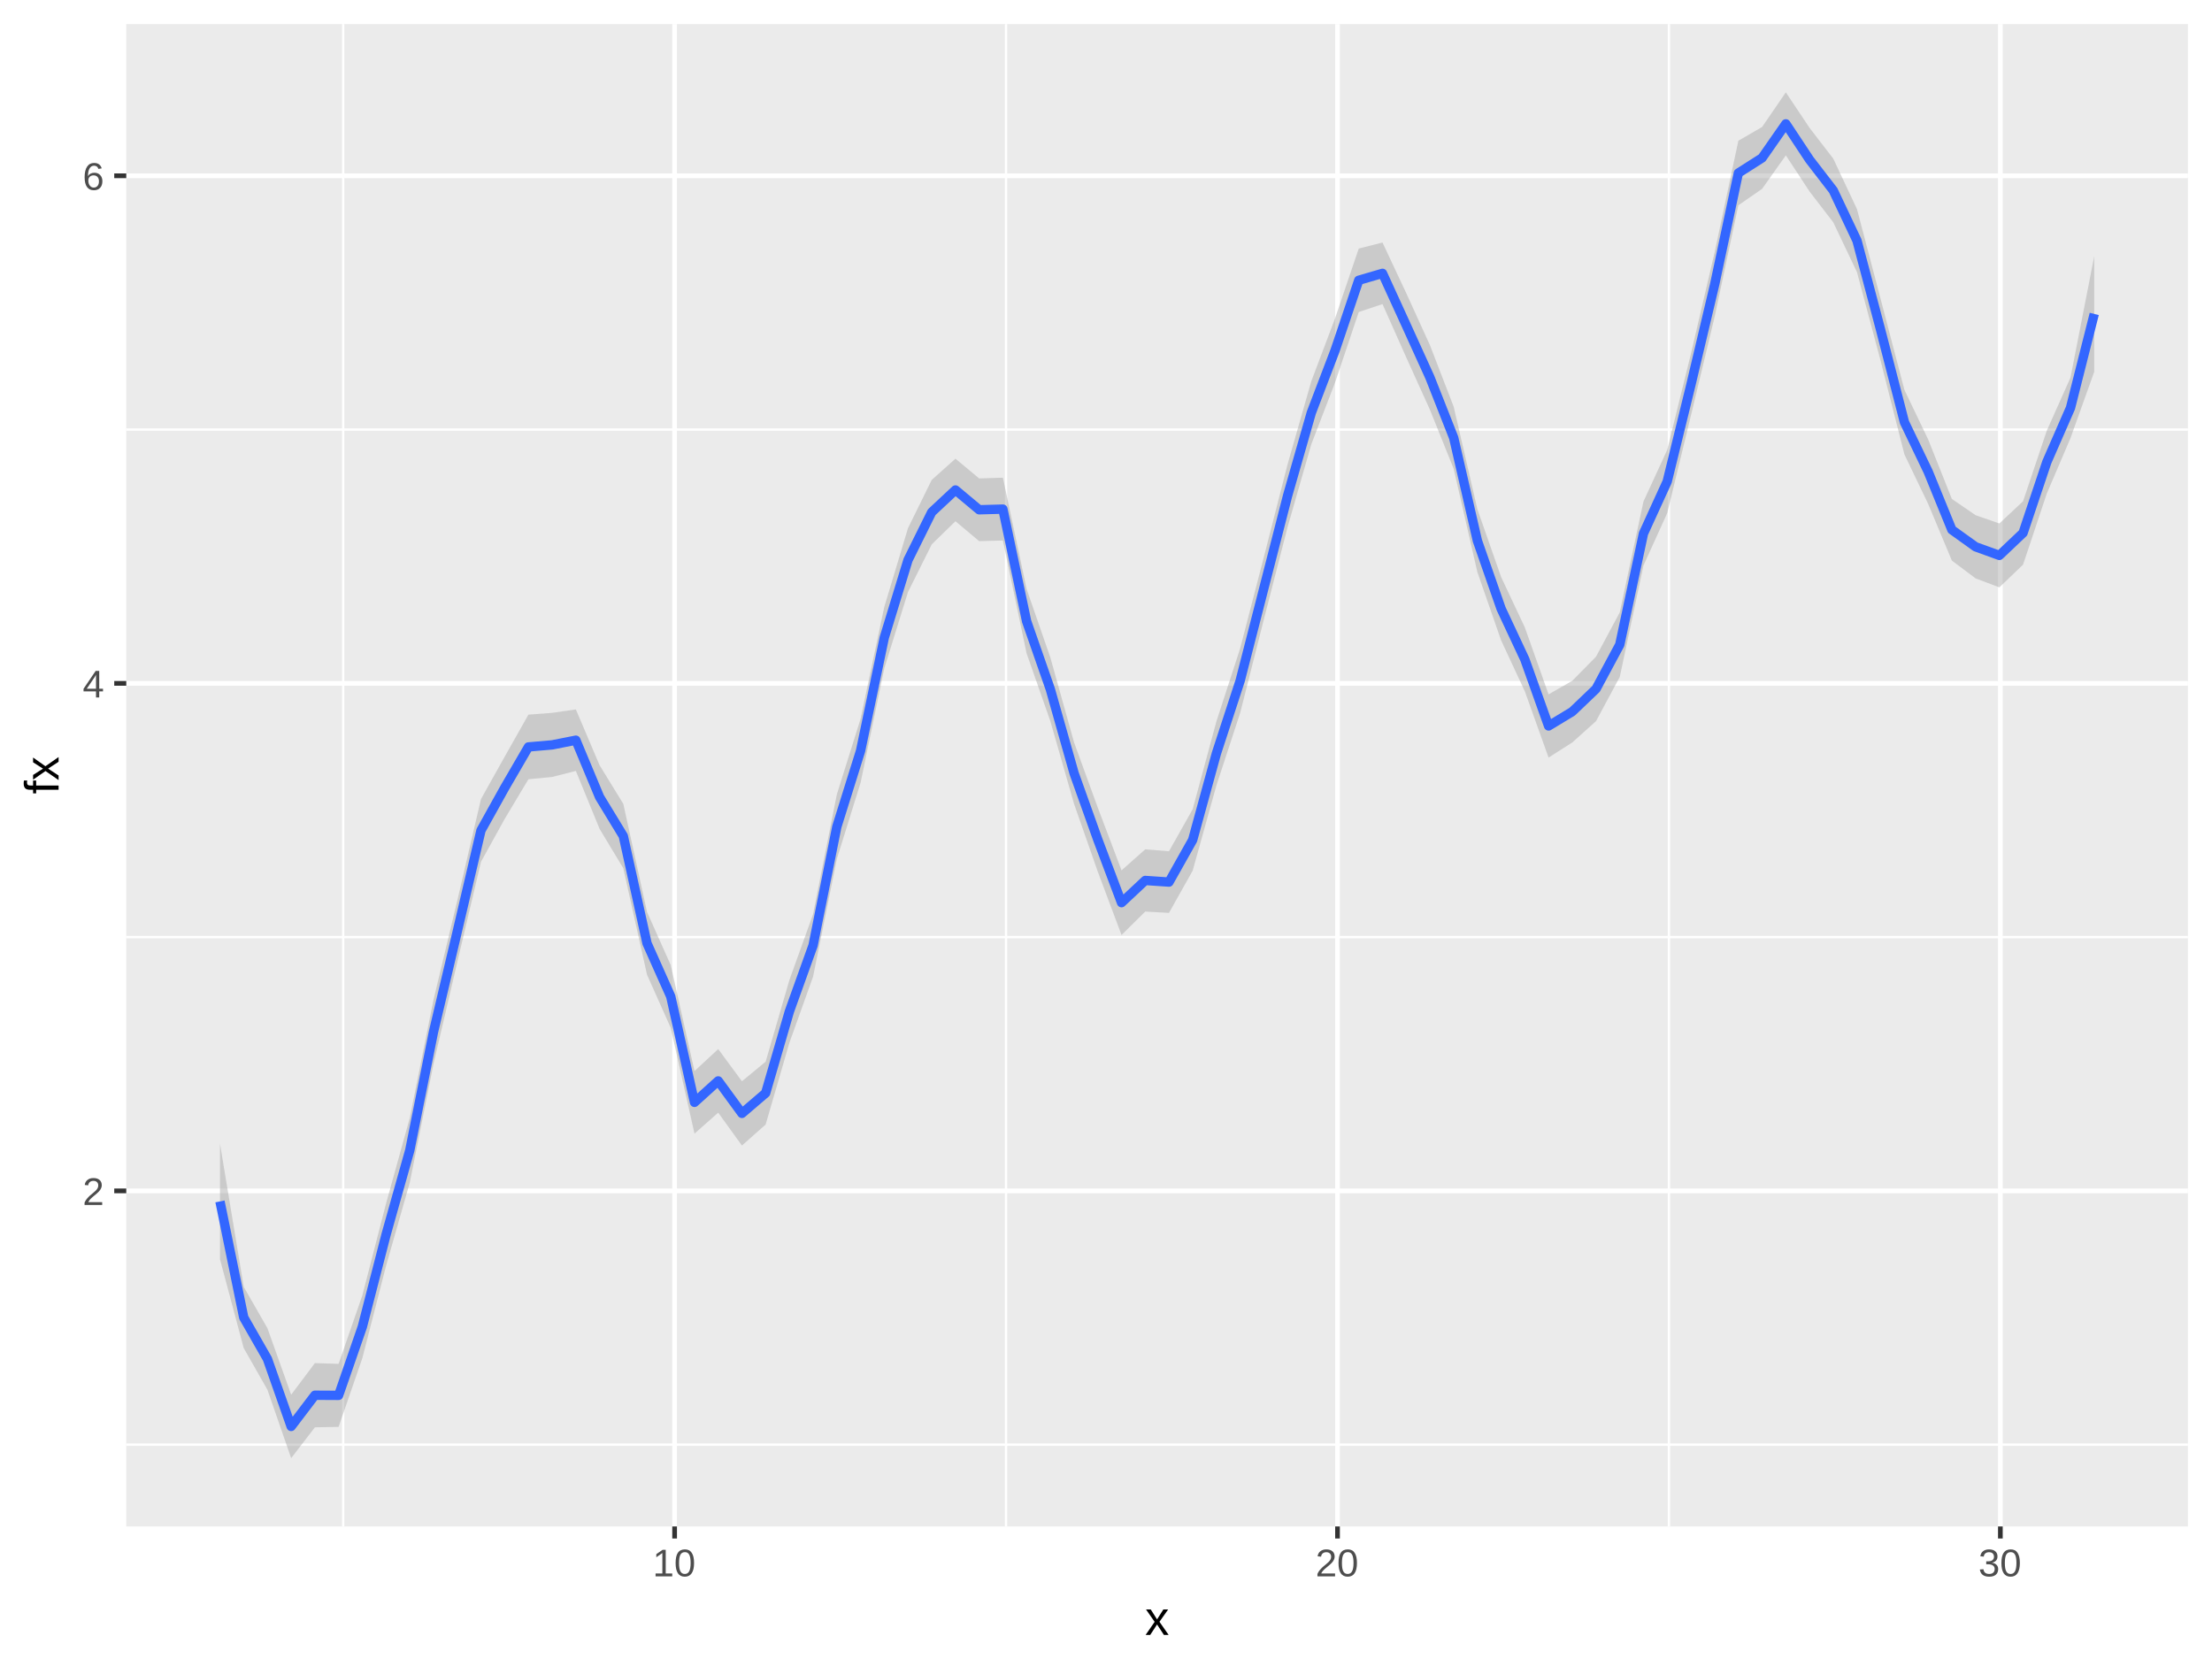
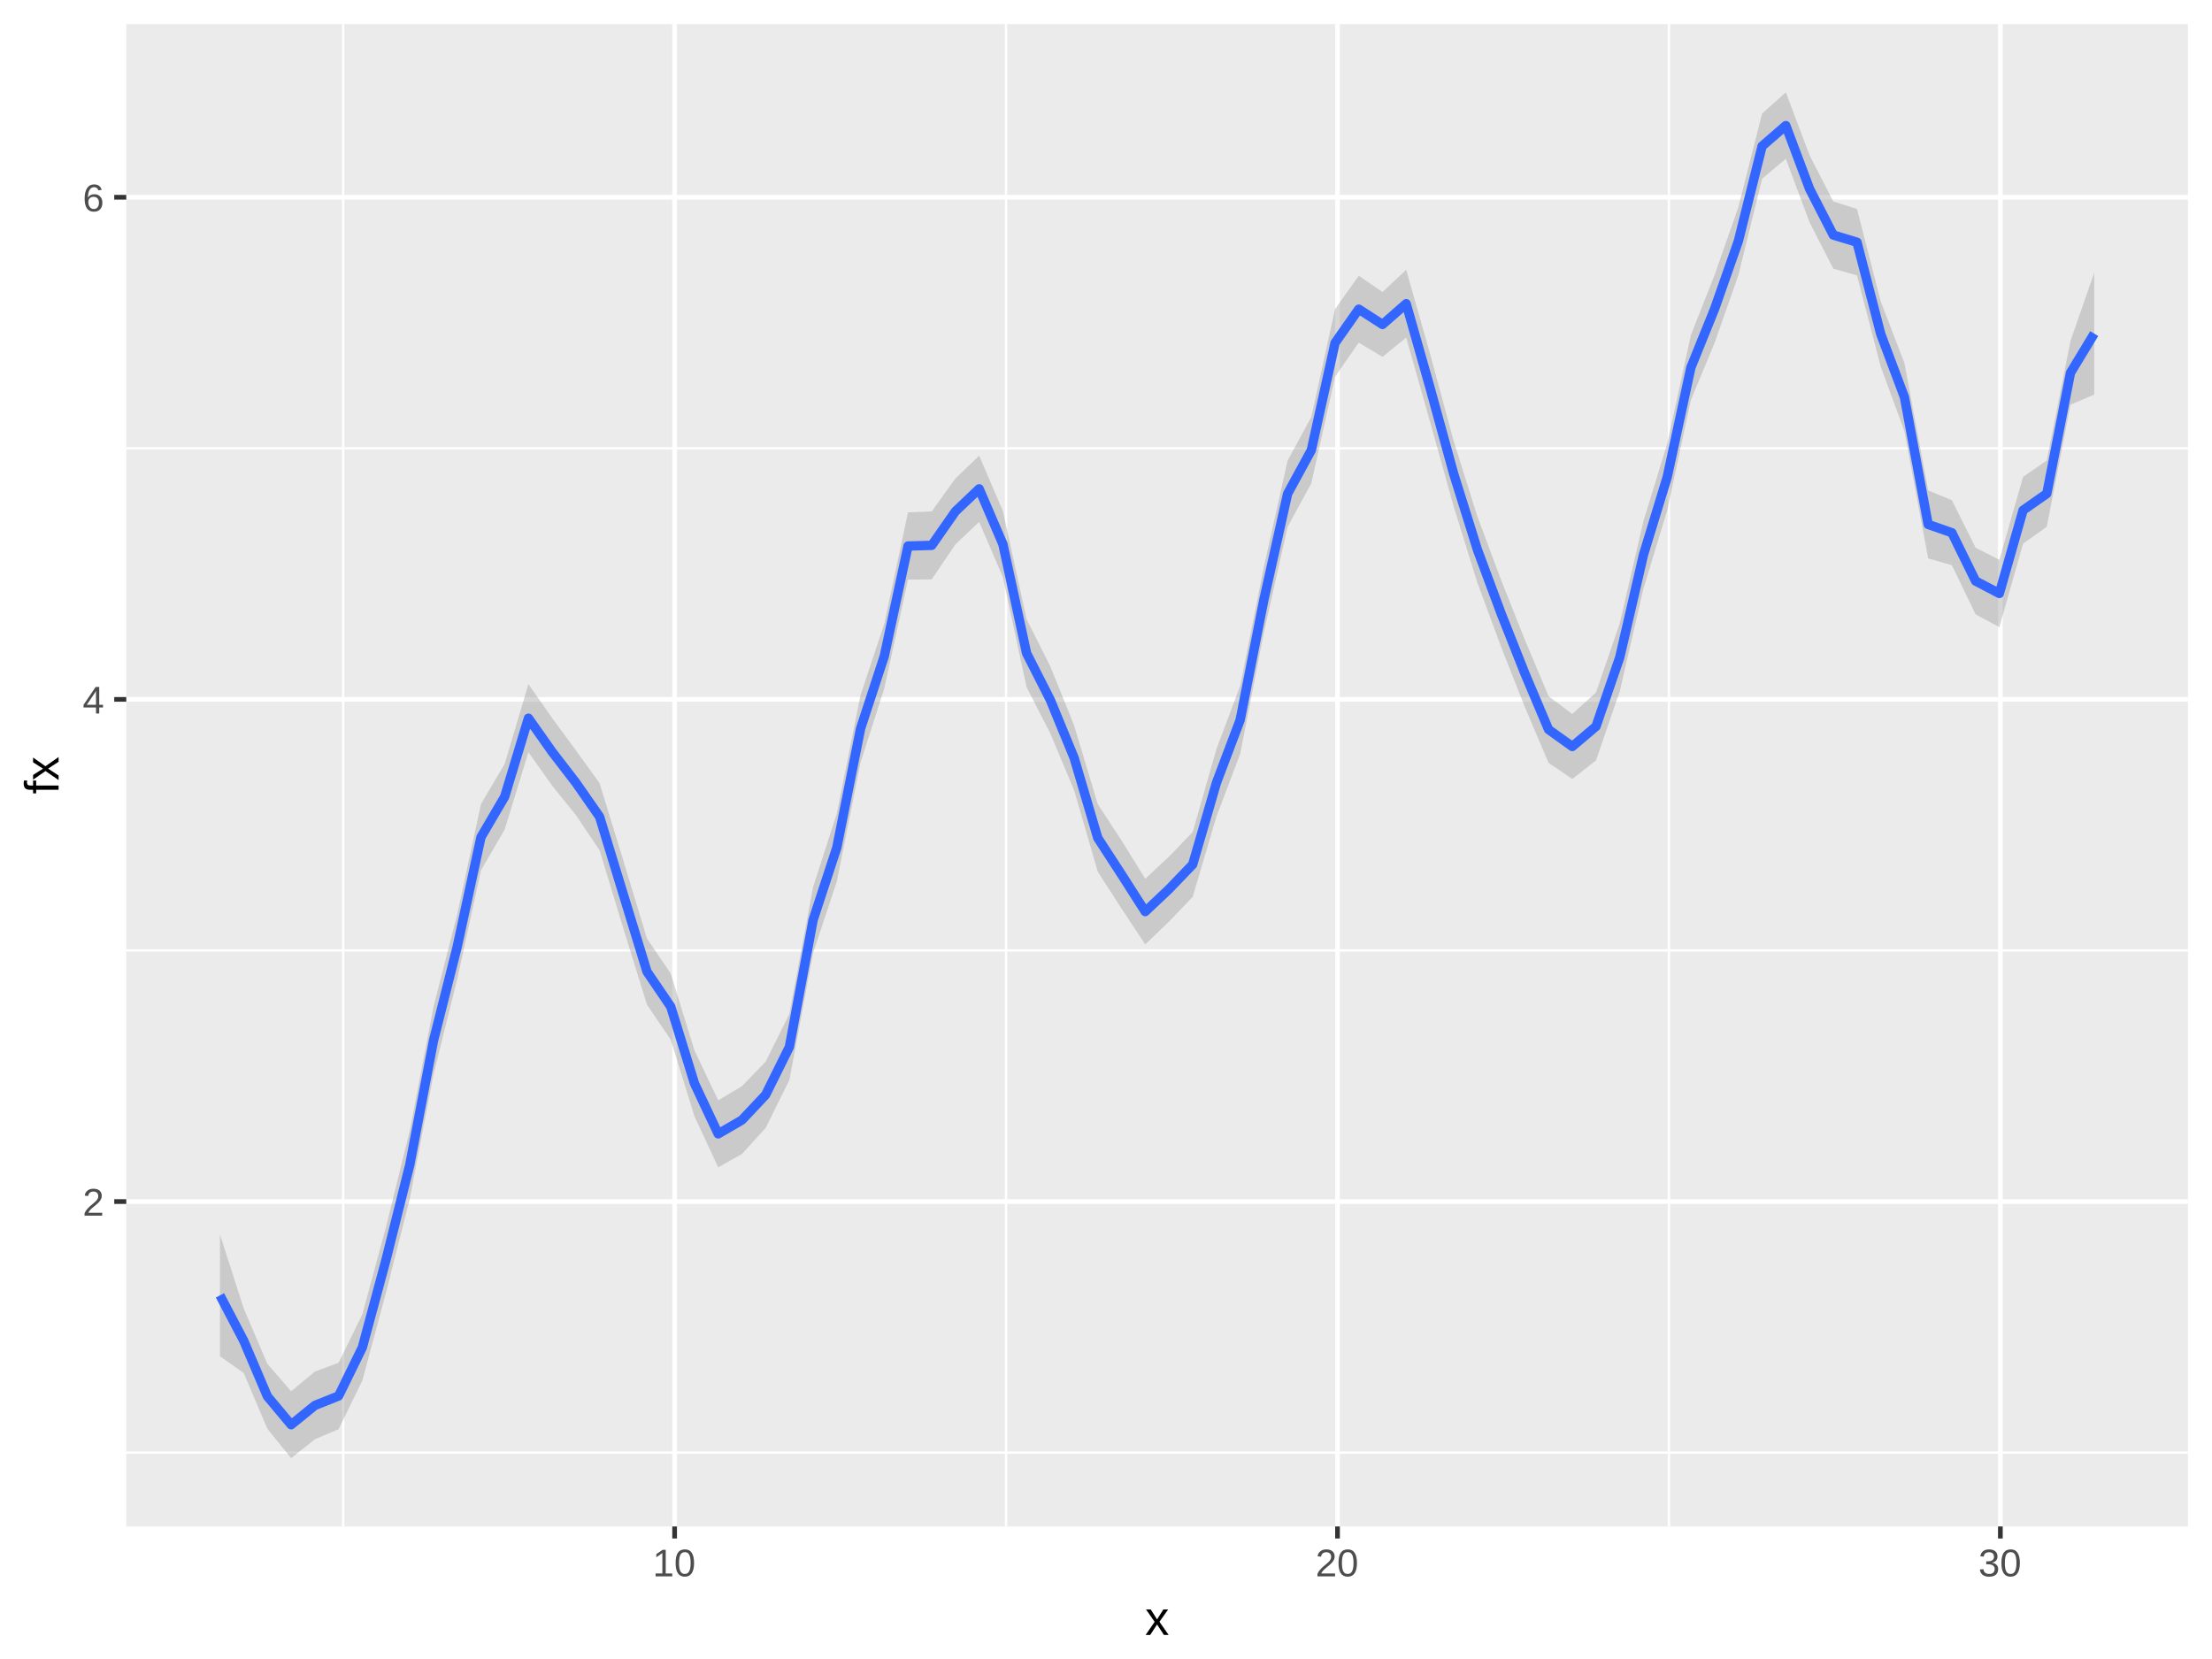
<svg xmlns="http://www.w3.org/2000/svg" viewBox="0 0 504.00 378.00">
  <defs>
    <style type="text/css">
    line, polyline, path, rect, circle {
      fill: none;
      stroke: #000000;
      stroke-linecap: round;
      stroke-linejoin: round;
      stroke-miterlimit: 10.00;
    }
  </style>
  </defs>
  <rect width="100%" height="100%" style="stroke: none; fill: #FFFFFF;" />
  <rect x="0.00" y="0.00" width="504.00" height="378.00" style="stroke-width: 1.07; stroke: #FFFFFF; fill: #FFFFFF;" />
  <defs>
    <clipPath id="cpMjguNzcwOHw0OTguNTIxfDM0Ny43OTd8NS40Nzk0NQ==">
      <rect x="28.77" y="5.48" width="469.75" height="342.32" />
    </clipPath>
  </defs>
  <rect x="28.77" y="5.48" width="469.75" height="342.32" style="stroke-width: 1.07; stroke: none; fill: #EBEBEB;" clip-path="url(#cpMjguNzcwOHw0OTguNTIxfDM0Ny43OTd8NS40Nzk0NQ==)" />
-   <polyline points="28.77,329.16 498.52,329.16 " style="stroke-width: 0.53; stroke: #FFFFFF; stroke-linecap: butt;" clip-path="url(#cpMjguNzcwOHw0OTguNTIxfDM0Ny43OTd8NS40Nzk0NQ==)" />
-   <polyline points="28.77,213.52 498.52,213.52 " style="stroke-width: 0.53; stroke: #FFFFFF; stroke-linecap: butt;" clip-path="url(#cpMjguNzcwOHw0OTguNTIxfDM0Ny43OTd8NS40Nzk0NQ==)" />
-   <polyline points="28.77,97.87 498.52,97.87 " style="stroke-width: 0.53; stroke: #FFFFFF; stroke-linecap: butt;" clip-path="url(#cpMjguNzcwOHw0OTguNTIxfDM0Ny43OTd8NS40Nzk0NQ==)" />
+   <polyline points="28.77,330.98 498.52,330.98 " style="stroke-width: 0.53; stroke: #FFFFFF; stroke-linecap: butt;" clip-path="url(#cpMjguNzcwOHw0OTguNTIxfDM0Ny43OTd8NS40Nzk0NQ==)" />
+   <polyline points="28.77,216.56 498.52,216.56 " style="stroke-width: 0.53; stroke: #FFFFFF; stroke-linecap: butt;" clip-path="url(#cpMjguNzcwOHw0OTguNTIxfDM0Ny43OTd8NS40Nzk0NQ==)" />
+   <polyline points="28.77,102.15 498.52,102.15 " style="stroke-width: 0.53; stroke: #FFFFFF; stroke-linecap: butt;" clip-path="url(#cpMjguNzcwOHw0OTguNTIxfDM0Ny43OTd8NS40Nzk0NQ==)" />
  <polyline points="78.19,347.80 78.19,5.48 " style="stroke-width: 0.53; stroke: #FFFFFF; stroke-linecap: butt;" clip-path="url(#cpMjguNzcwOHw0OTguNTIxfDM0Ny43OTd8NS40Nzk0NQ==)" />
  <polyline points="229.23,347.80 229.23,5.48 " style="stroke-width: 0.53; stroke: #FFFFFF; stroke-linecap: butt;" clip-path="url(#cpMjguNzcwOHw0OTguNTIxfDM0Ny43OTd8NS40Nzk0NQ==)" />
  <polyline points="380.26,347.80 380.26,5.48 " style="stroke-width: 0.53; stroke: #FFFFFF; stroke-linecap: butt;" clip-path="url(#cpMjguNzcwOHw0OTguNTIxfDM0Ny43OTd8NS40Nzk0NQ==)" />
-   <polyline points="28.77,271.34 498.52,271.34 " style="stroke-width: 1.07; stroke: #FFFFFF; stroke-linecap: butt;" clip-path="url(#cpMjguNzcwOHw0OTguNTIxfDM0Ny43OTd8NS40Nzk0NQ==)" />
-   <polyline points="28.77,155.70 498.52,155.70 " style="stroke-width: 1.07; stroke: #FFFFFF; stroke-linecap: butt;" clip-path="url(#cpMjguNzcwOHw0OTguNTIxfDM0Ny43OTd8NS40Nzk0NQ==)" />
-   <polyline points="28.77,40.05 498.52,40.05 " style="stroke-width: 1.07; stroke: #FFFFFF; stroke-linecap: butt;" clip-path="url(#cpMjguNzcwOHw0OTguNTIxfDM0Ny43OTd8NS40Nzk0NQ==)" />
+   <polyline points="28.77,273.77 498.52,273.77 " style="stroke-width: 1.07; stroke: #FFFFFF; stroke-linecap: butt;" clip-path="url(#cpMjguNzcwOHw0OTguNTIxfDM0Ny43OTd8NS40Nzk0NQ==)" />
+   <polyline points="28.77,159.35 498.52,159.35 " style="stroke-width: 1.07; stroke: #FFFFFF; stroke-linecap: butt;" clip-path="url(#cpMjguNzcwOHw0OTguNTIxfDM0Ny43OTd8NS40Nzk0NQ==)" />
+   <polyline points="28.77,44.94 498.52,44.94 " style="stroke-width: 1.07; stroke: #FFFFFF; stroke-linecap: butt;" clip-path="url(#cpMjguNzcwOHw0OTguNTIxfDM0Ny43OTd8NS40Nzk0NQ==)" />
  <polyline points="153.71,347.80 153.71,5.48 " style="stroke-width: 1.07; stroke: #FFFFFF; stroke-linecap: butt;" clip-path="url(#cpMjguNzcwOHw0OTguNTIxfDM0Ny43OTd8NS40Nzk0NQ==)" />
  <polyline points="304.75,347.80 304.75,5.48 " style="stroke-width: 1.07; stroke: #FFFFFF; stroke-linecap: butt;" clip-path="url(#cpMjguNzcwOHw0OTguNTIxfDM0Ny43OTd8NS40Nzk0NQ==)" />
  <polyline points="455.78,347.80 455.78,5.48 " style="stroke-width: 1.07; stroke: #FFFFFF; stroke-linecap: butt;" clip-path="url(#cpMjguNzcwOHw0OTguNTIxfDM0Ny43OTd8NS40Nzk0NQ==)" />
-   <polyline points="50.12,260.57 55.53,293.20 60.93,302.62 66.34,317.78 71.75,310.58 77.15,310.75 82.56,295.15 87.96,274.23 93.37,254.72 98.77,227.83 104.18,205.27 109.59,182.06 114.99,172.41 120.40,162.83 125.80,162.42 131.21,161.64 136.61,174.35 142.02,183.16 147.42,207.78 152.83,219.90 158.24,244.04 163.64,239.03 169.05,246.36 174.45,241.90 179.86,223.30 185.26,208.29 190.67,181.02 196.08,163.79 201.48,138.30 206.89,120.33 212.29,109.35 217.70,104.51 223.10,109.01 228.51,108.84 233.91,134.21 239.32,149.81 244.73,169.18 250.13,184.01 255.54,198.31 260.94,193.52 266.35,193.96 271.75,184.38 277.16,164.36 282.57,147.73 287.97,126.92 293.38,105.77 298.78,86.86 304.19,72.54 309.59,56.63 315.00,55.26 320.40,66.77 325.81,78.65 331.22,92.67 336.62,116.03 342.03,131.48 347.43,142.95 352.84,158.21 358.24,155.11 363.65,149.62 369.06,139.53 374.46,114.27 379.87,102.51 385.27,80.64 390.68,57.48 396.08,32.07 401.49,28.93 406.90,21.04 412.30,29.13 417.71,36.15 423.11,47.65 428.52,68.21 433.92,88.84 439.33,100.13 444.73,113.68 450.14,117.39 455.55,119.27 460.95,114.21 466.36,98.12 471.76,86.03 477.17,58.35 477.17,84.70 471.76,99.82 466.36,112.45 460.95,128.65 455.55,133.83 450.14,131.79 444.73,127.73 439.33,114.82 433.92,103.55 428.52,82.30 423.11,62.01 417.71,50.66 412.30,43.63 406.90,35.40 401.49,43.03 396.08,46.78 390.68,72.15 385.27,94.69 379.87,116.92 374.46,128.85 369.06,154.24 363.65,164.31 358.24,169.17 352.84,172.61 347.43,157.52 342.03,145.92 336.62,130.36 331.22,106.81 325.81,93.37 320.40,81.41 315.00,69.29 309.59,71.09 304.19,87.17 298.78,101.22 293.38,120.07 287.97,141.12 282.57,162.44 277.16,178.95 271.75,198.38 266.35,208.00 260.94,207.70 255.54,213.03 250.13,198.61 244.73,183.19 239.32,164.31 233.91,148.87 228.51,123.15 223.10,123.30 217.70,118.76 212.29,124.04 206.89,134.88 201.48,152.30 196.08,178.35 190.67,195.72 185.26,222.52 179.86,237.60 174.45,256.22 169.05,261.01 163.64,253.52 158.24,258.29 152.83,234.20 147.42,222.08 142.02,197.83 136.61,188.85 131.21,175.65 125.80,177.03 120.40,177.55 114.99,186.60 109.59,196.36 104.18,219.27 98.77,242.42 93.37,269.44 87.96,288.43 82.56,309.45 77.15,325.11 71.75,325.21 66.34,332.24 60.93,316.64 55.53,307.16 50.12,286.91 " style="stroke-width: 2.13; stroke: none; fill: #999999; fill-opacity: 0.40;" clip-path="url(#cpMjguNzcwOHw0OTguNTIxfDM0Ny43OTd8NS40Nzk0NQ==)" />
-   <polyline points="50.12,273.74 55.53,300.18 60.93,309.63 66.34,325.01 71.75,317.90 77.15,317.93 82.56,302.30 87.96,281.33 93.37,262.08 98.77,235.12 104.18,212.27 109.59,189.21 114.99,179.50 120.40,170.19 125.80,169.72 131.21,168.65 136.61,181.60 142.02,190.49 147.42,214.93 152.83,227.05 158.24,251.17 163.64,246.28 169.05,253.68 174.45,249.06 179.86,230.45 185.26,215.40 190.67,188.37 196.08,171.07 201.48,145.30 206.89,127.60 212.29,116.70 217.70,111.64 223.10,116.15 228.51,116.00 233.91,141.54 239.32,157.06 244.73,176.18 250.13,191.31 255.54,205.67 260.94,200.61 266.35,200.98 271.75,191.38 277.16,171.65 282.57,155.09 287.97,134.02 293.38,112.92 298.78,94.04 304.19,79.86 309.59,63.86 315.00,62.28 320.40,74.09 325.81,86.01 331.22,99.74 336.62,123.20 342.03,138.70 347.43,150.24 352.84,165.41 358.24,162.14 363.65,156.97 369.06,146.89 374.46,121.56 379.87,109.71 385.27,87.67 390.68,64.82 396.08,39.43 401.49,35.98 406.90,28.22 412.30,36.38 417.71,43.40 423.11,54.83 428.52,75.25 433.92,96.19 439.33,107.47 444.73,120.71 450.14,124.59 455.55,126.55 460.95,121.43 466.36,105.29 471.76,92.93 477.17,71.53 " style="stroke-width: 2.13; stroke: #3366FF; stroke-linecap: butt;" clip-path="url(#cpMjguNzcwOHw0OTguNTIxfDM0Ny43OTd8NS40Nzk0NQ==)" />
+   <polyline points="50.12,281.26 55.53,298.12 60.93,310.77 66.34,316.99 71.75,312.51 77.15,310.50 82.56,299.47 87.96,279.52 93.37,257.63 98.77,229.44 104.18,208.30 109.59,183.20 114.99,174.06 120.40,155.88 125.80,163.60 131.21,170.95 136.61,178.44 142.02,196.06 147.42,213.86 152.83,221.83 158.24,239.35 163.64,250.71 169.05,247.48 174.45,241.90 179.86,231.01 185.26,202.13 190.67,185.35 196.08,158.34 201.48,142.13 206.89,116.74 212.29,116.52 217.70,109.00 223.10,103.84 228.51,116.44 233.91,141.11 239.32,151.85 244.73,165.28 250.13,183.23 255.54,191.50 260.94,200.23 266.35,195.19 271.75,189.58 277.16,170.68 282.57,156.28 287.97,129.16 293.38,104.95 298.78,95.00 304.19,70.42 309.59,62.82 315.00,66.53 320.40,61.48 325.81,80.51 331.22,100.51 336.62,117.68 342.03,132.18 347.43,145.76 352.84,158.63 358.24,162.68 363.65,157.77 369.06,142.02 374.46,118.72 379.87,101.10 385.27,76.33 390.68,62.61 396.08,47.20 401.49,25.87 406.90,21.04 412.30,35.36 417.71,45.90 423.11,47.62 428.52,68.67 433.92,82.73 439.33,111.75 444.73,113.97 450.14,124.80 455.55,127.55 460.95,108.65 466.36,104.92 471.76,77.67 477.17,62.13 477.17,89.90 471.76,92.21 466.36,120.02 460.95,123.87 455.55,142.90 450.14,139.98 444.73,128.78 439.33,127.23 433.92,98.24 428.52,83.52 423.11,62.76 417.71,61.20 412.30,50.65 406.90,36.17 401.49,40.73 396.08,62.71 390.68,78.09 385.27,91.13 379.87,116.30 374.46,134.09 369.06,157.52 363.65,173.25 358.24,177.50 352.84,173.81 347.43,161.11 342.03,147.41 336.62,132.78 331.22,115.41 325.81,96.02 320.40,76.92 315.00,81.32 309.59,78.06 304.19,85.84 298.78,110.14 293.38,120.03 287.97,144.13 282.57,171.78 277.16,186.06 271.75,204.35 266.35,209.99 260.94,215.18 255.54,207.02 250.13,198.63 244.73,180.05 239.32,167.14 233.91,156.57 228.51,131.53 223.10,118.91 217.70,124.02 212.29,132.01 206.89,132.07 201.48,156.89 196.08,173.68 190.67,200.84 185.26,217.14 179.86,246.08 174.45,257.00 169.05,262.93 163.64,265.98 158.24,254.38 152.83,236.90 147.42,228.94 142.02,211.52 136.61,193.73 131.21,185.71 125.80,179.00 120.40,171.39 114.99,189.01 109.59,198.28 104.18,223.07 98.77,244.81 93.37,273.13 87.96,294.49 82.56,314.55 77.15,325.64 71.75,327.93 66.34,332.24 60.93,325.55 55.53,312.84 50.12,309.03 " style="stroke-width: 2.13; stroke: none; fill: #999999; fill-opacity: 0.40;" clip-path="url(#cpMjguNzcwOHw0OTguNTIxfDM0Ny43OTd8NS40Nzk0NQ==)" />
+   <polyline points="50.12,295.14 55.53,305.48 60.93,318.16 66.34,324.62 71.75,320.22 77.15,318.07 82.56,307.01 87.96,287.01 93.37,265.38 98.77,237.12 104.18,215.68 109.59,190.74 114.99,181.53 120.40,163.64 125.80,171.30 131.21,178.33 136.61,186.08 142.02,203.79 147.42,221.40 152.83,229.36 158.24,246.87 163.64,258.35 169.05,255.20 174.45,249.45 179.86,238.54 185.26,209.64 190.67,193.10 196.08,166.01 201.48,149.51 206.89,124.41 212.29,124.26 217.70,116.51 223.10,111.38 228.51,123.99 233.91,148.84 239.32,159.49 244.73,172.66 250.13,190.93 255.54,199.26 260.94,207.70 266.35,202.59 271.75,196.97 277.16,178.37 282.57,164.03 287.97,136.65 293.38,112.49 298.78,102.57 304.19,78.13 309.59,70.44 315.00,73.93 320.40,69.20 325.81,88.27 331.22,107.96 336.62,125.23 342.03,139.79 347.43,153.43 352.84,166.22 358.24,170.09 363.65,165.51 369.06,149.77 374.46,126.41 379.87,108.70 385.27,83.73 390.68,70.35 396.08,54.95 401.49,33.30 406.90,28.61 412.30,43.01 417.71,53.55 423.11,55.19 428.52,76.09 433.92,90.49 439.33,119.49 444.73,121.38 450.14,132.39 455.55,135.22 460.95,116.26 466.36,112.47 471.76,84.94 477.17,76.01 " style="stroke-width: 2.13; stroke: #3366FF; stroke-linecap: butt;" clip-path="url(#cpMjguNzcwOHw0OTguNTIxfDM0Ny43OTd8NS40Nzk0NQ==)" />
  <defs>
    <clipPath id="cpMHw1MDR8Mzc4fDA=">
      <rect x="0.00" y="0.00" width="504.00" height="378.00" />
    </clipPath>
  </defs>
  <g clip-path="url(#cpMHw1MDR8Mzc4fDA=)">
-     <text x="18.83" y="274.56" style="font-size: 8.80px; fill: #4D4D4D; font-family: Arial;" textLength="5.01px" lengthAdjust="spacingAndGlyphs">2</text>
+     <text x="18.83" y="276.99" style="font-size: 8.80px; fill: #4D4D4D; font-family: Arial;" textLength="5.01px" lengthAdjust="spacingAndGlyphs">2</text>
  </g>
  <g clip-path="url(#cpMHw1MDR8Mzc4fDA=)">
-     <text x="18.83" y="158.91" style="font-size: 8.80px; fill: #4D4D4D; font-family: Arial;" textLength="5.01px" lengthAdjust="spacingAndGlyphs">4</text>
+     <text x="18.83" y="162.57" style="font-size: 8.80px; fill: #4D4D4D; font-family: Arial;" textLength="5.01px" lengthAdjust="spacingAndGlyphs">4</text>
  </g>
  <g clip-path="url(#cpMHw1MDR8Mzc4fDA=)">
-     <text x="18.83" y="43.27" style="font-size: 8.80px; fill: #4D4D4D; font-family: Arial;" textLength="5.01px" lengthAdjust="spacingAndGlyphs">6</text>
+     <text x="18.83" y="48.16" style="font-size: 8.80px; fill: #4D4D4D; font-family: Arial;" textLength="5.01px" lengthAdjust="spacingAndGlyphs">6</text>
  </g>
-   <polyline points="26.03,271.34 28.77,271.34 " style="stroke-width: 1.07; stroke: #333333; stroke-linecap: butt;" clip-path="url(#cpMHw1MDR8Mzc4fDA=)" />
-   <polyline points="26.03,155.70 28.77,155.70 " style="stroke-width: 1.07; stroke: #333333; stroke-linecap: butt;" clip-path="url(#cpMHw1MDR8Mzc4fDA=)" />
-   <polyline points="26.03,40.05 28.77,40.05 " style="stroke-width: 1.07; stroke: #333333; stroke-linecap: butt;" clip-path="url(#cpMHw1MDR8Mzc4fDA=)" />
+   <polyline points="26.03,273.77 28.77,273.77 " style="stroke-width: 1.07; stroke: #333333; stroke-linecap: butt;" clip-path="url(#cpMHw1MDR8Mzc4fDA=)" />
+   <polyline points="26.03,159.35 28.77,159.35 " style="stroke-width: 1.07; stroke: #333333; stroke-linecap: butt;" clip-path="url(#cpMHw1MDR8Mzc4fDA=)" />
+   <polyline points="26.03,44.94 28.77,44.94 " style="stroke-width: 1.07; stroke: #333333; stroke-linecap: butt;" clip-path="url(#cpMHw1MDR8Mzc4fDA=)" />
  <polyline points="153.71,350.54 153.71,347.80 " style="stroke-width: 1.07; stroke: #333333; stroke-linecap: butt;" clip-path="url(#cpMHw1MDR8Mzc4fDA=)" />
  <polyline points="304.75,350.54 304.75,347.80 " style="stroke-width: 1.07; stroke: #333333; stroke-linecap: butt;" clip-path="url(#cpMHw1MDR8Mzc4fDA=)" />
  <polyline points="455.78,350.54 455.78,347.80 " style="stroke-width: 1.07; stroke: #333333; stroke-linecap: butt;" clip-path="url(#cpMHw1MDR8Mzc4fDA=)" />
  <g clip-path="url(#cpMHw1MDR8Mzc4fDA=)">
    <text x="148.70" y="359.17" style="font-size: 8.80px; fill: #4D4D4D; font-family: Arial;" textLength="10.01px" lengthAdjust="spacingAndGlyphs">10</text>
  </g>
  <g clip-path="url(#cpMHw1MDR8Mzc4fDA=)">
    <text x="299.74" y="359.17" style="font-size: 8.80px; fill: #4D4D4D; font-family: Arial;" textLength="10.01px" lengthAdjust="spacingAndGlyphs">20</text>
  </g>
  <g clip-path="url(#cpMHw1MDR8Mzc4fDA=)">
    <text x="450.78" y="359.17" style="font-size: 8.80px; fill: #4D4D4D; font-family: Arial;" textLength="10.01px" lengthAdjust="spacingAndGlyphs">30</text>
  </g>
  <g clip-path="url(#cpMHw1MDR8Mzc4fDA=)">
    <text x="260.90" y="372.52" style="font-size: 11.00px; font-family: Arial;" textLength="5.50px" lengthAdjust="spacingAndGlyphs">x</text>
  </g>
  <g clip-path="url(#cpMHw1MDR8Mzc4fDA=)">
    <text transform="translate(13.35,180.92) rotate(-90)" style="font-size: 11.00px; font-family: Arial;" textLength="8.56px" lengthAdjust="spacingAndGlyphs">fx</text>
  </g>
</svg>
